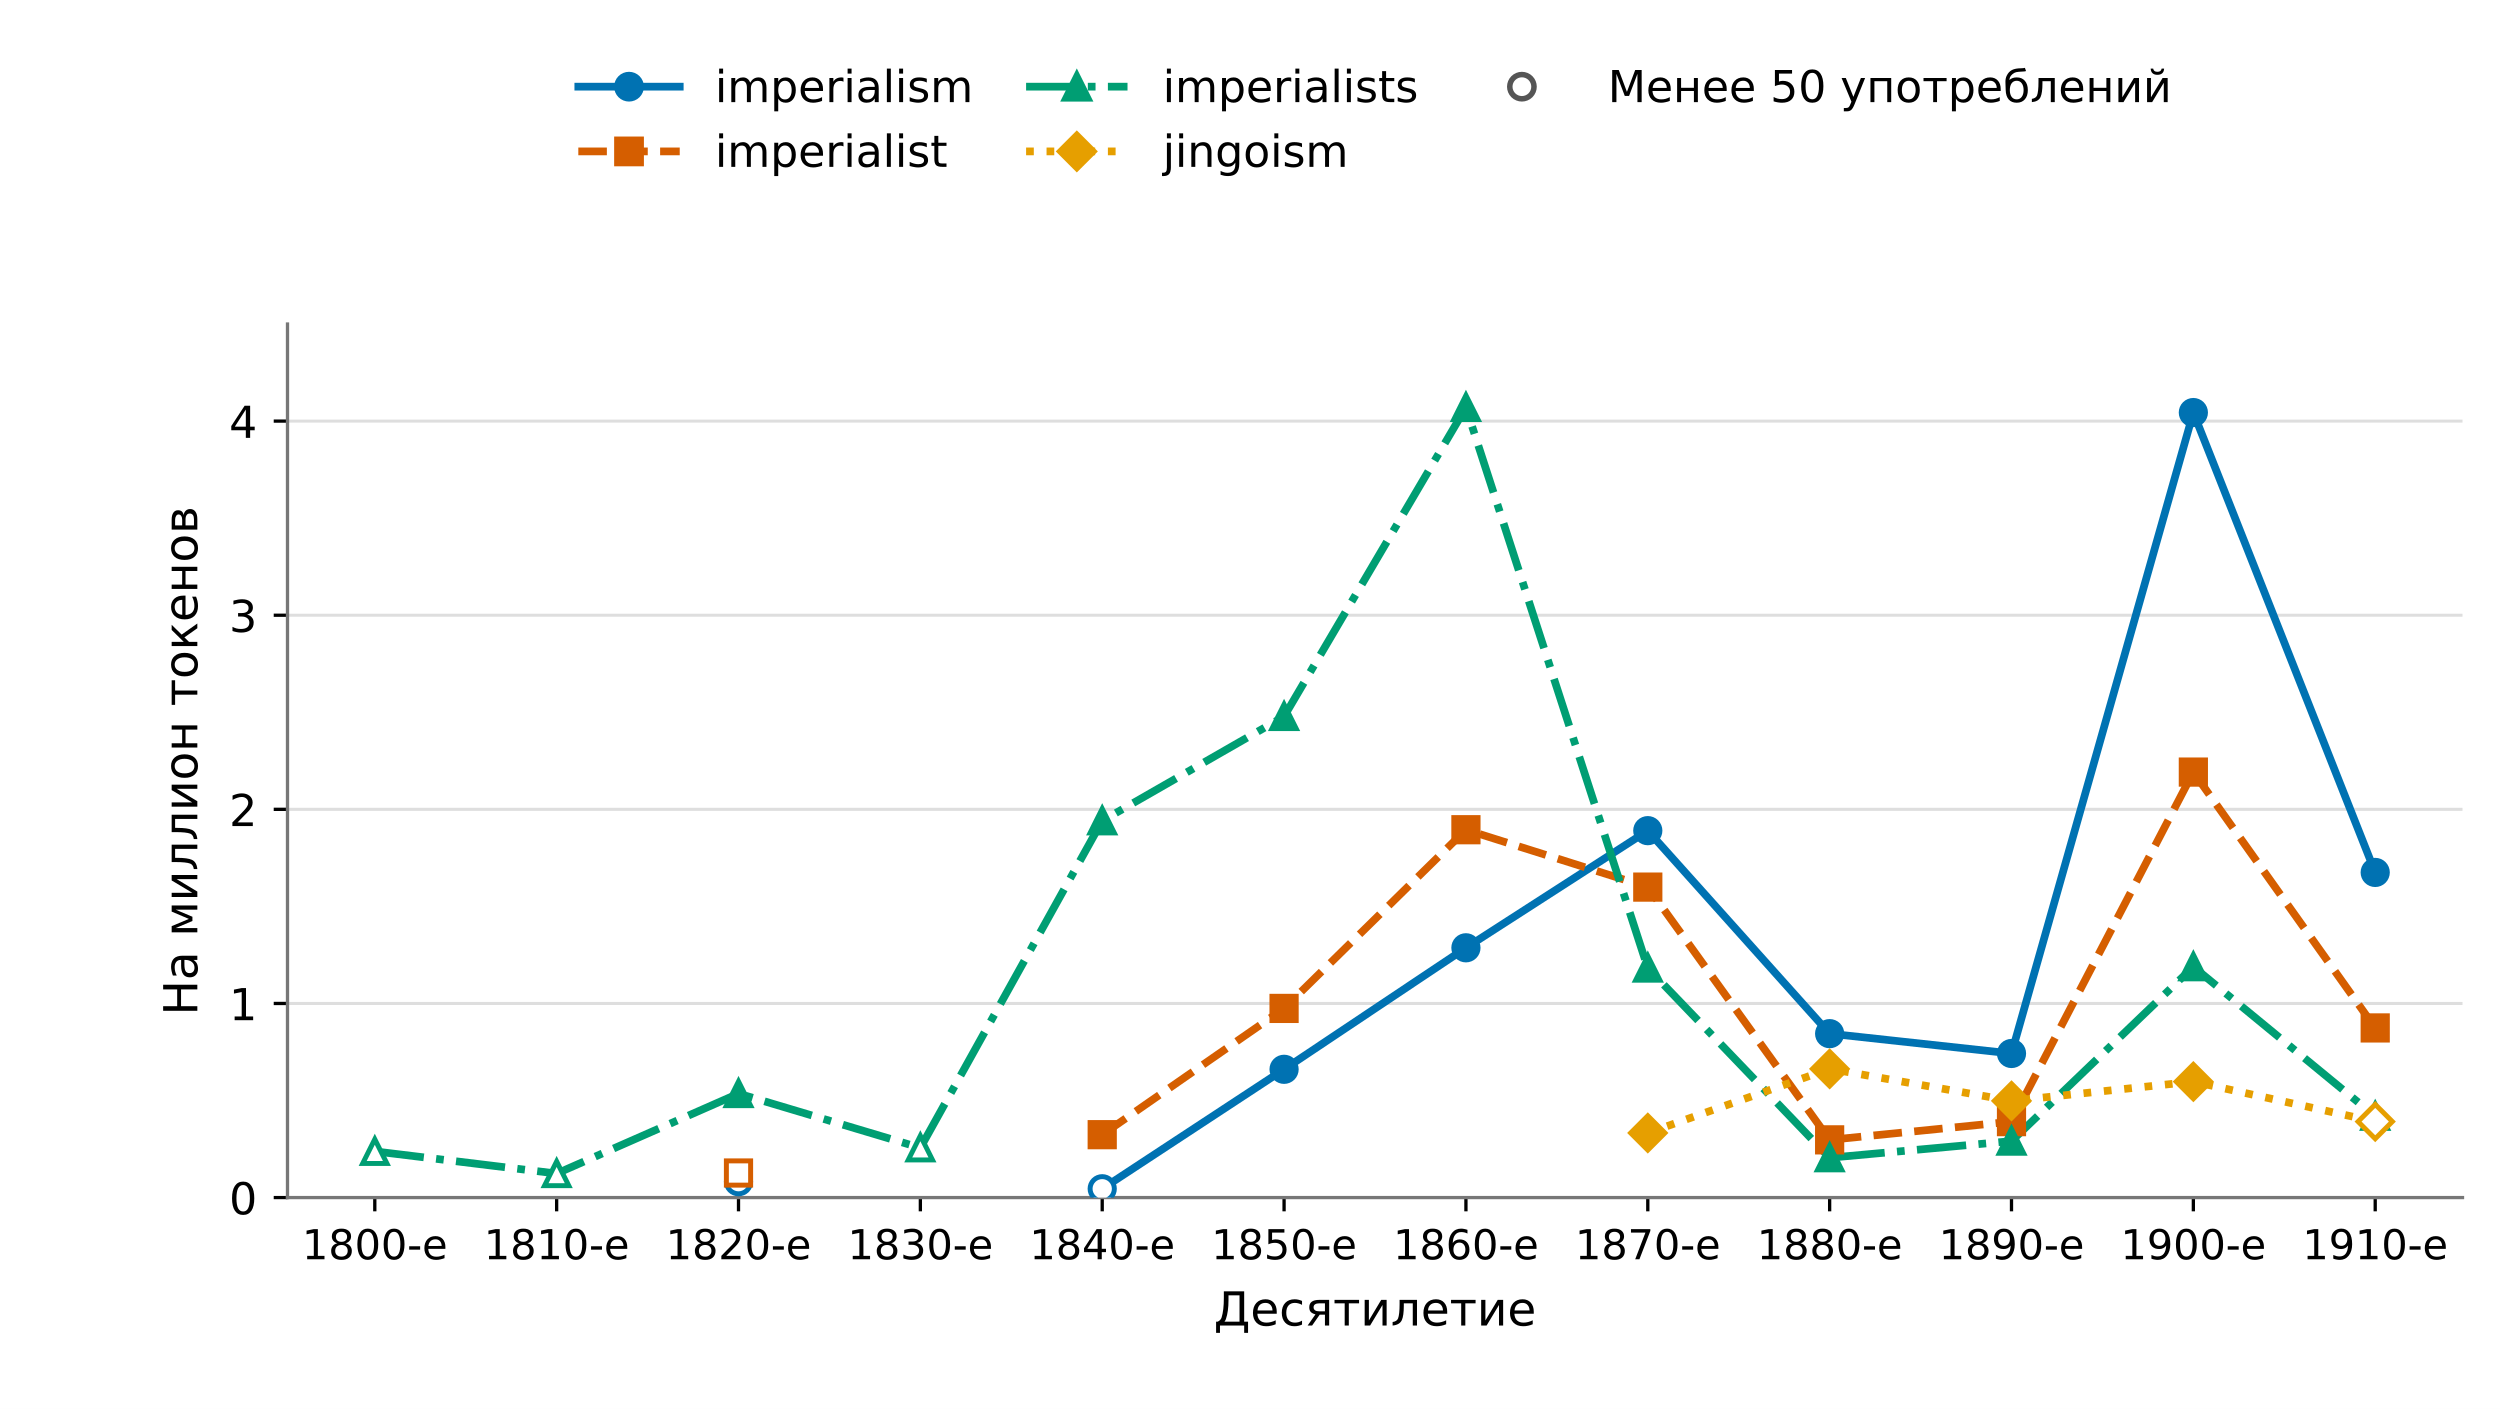
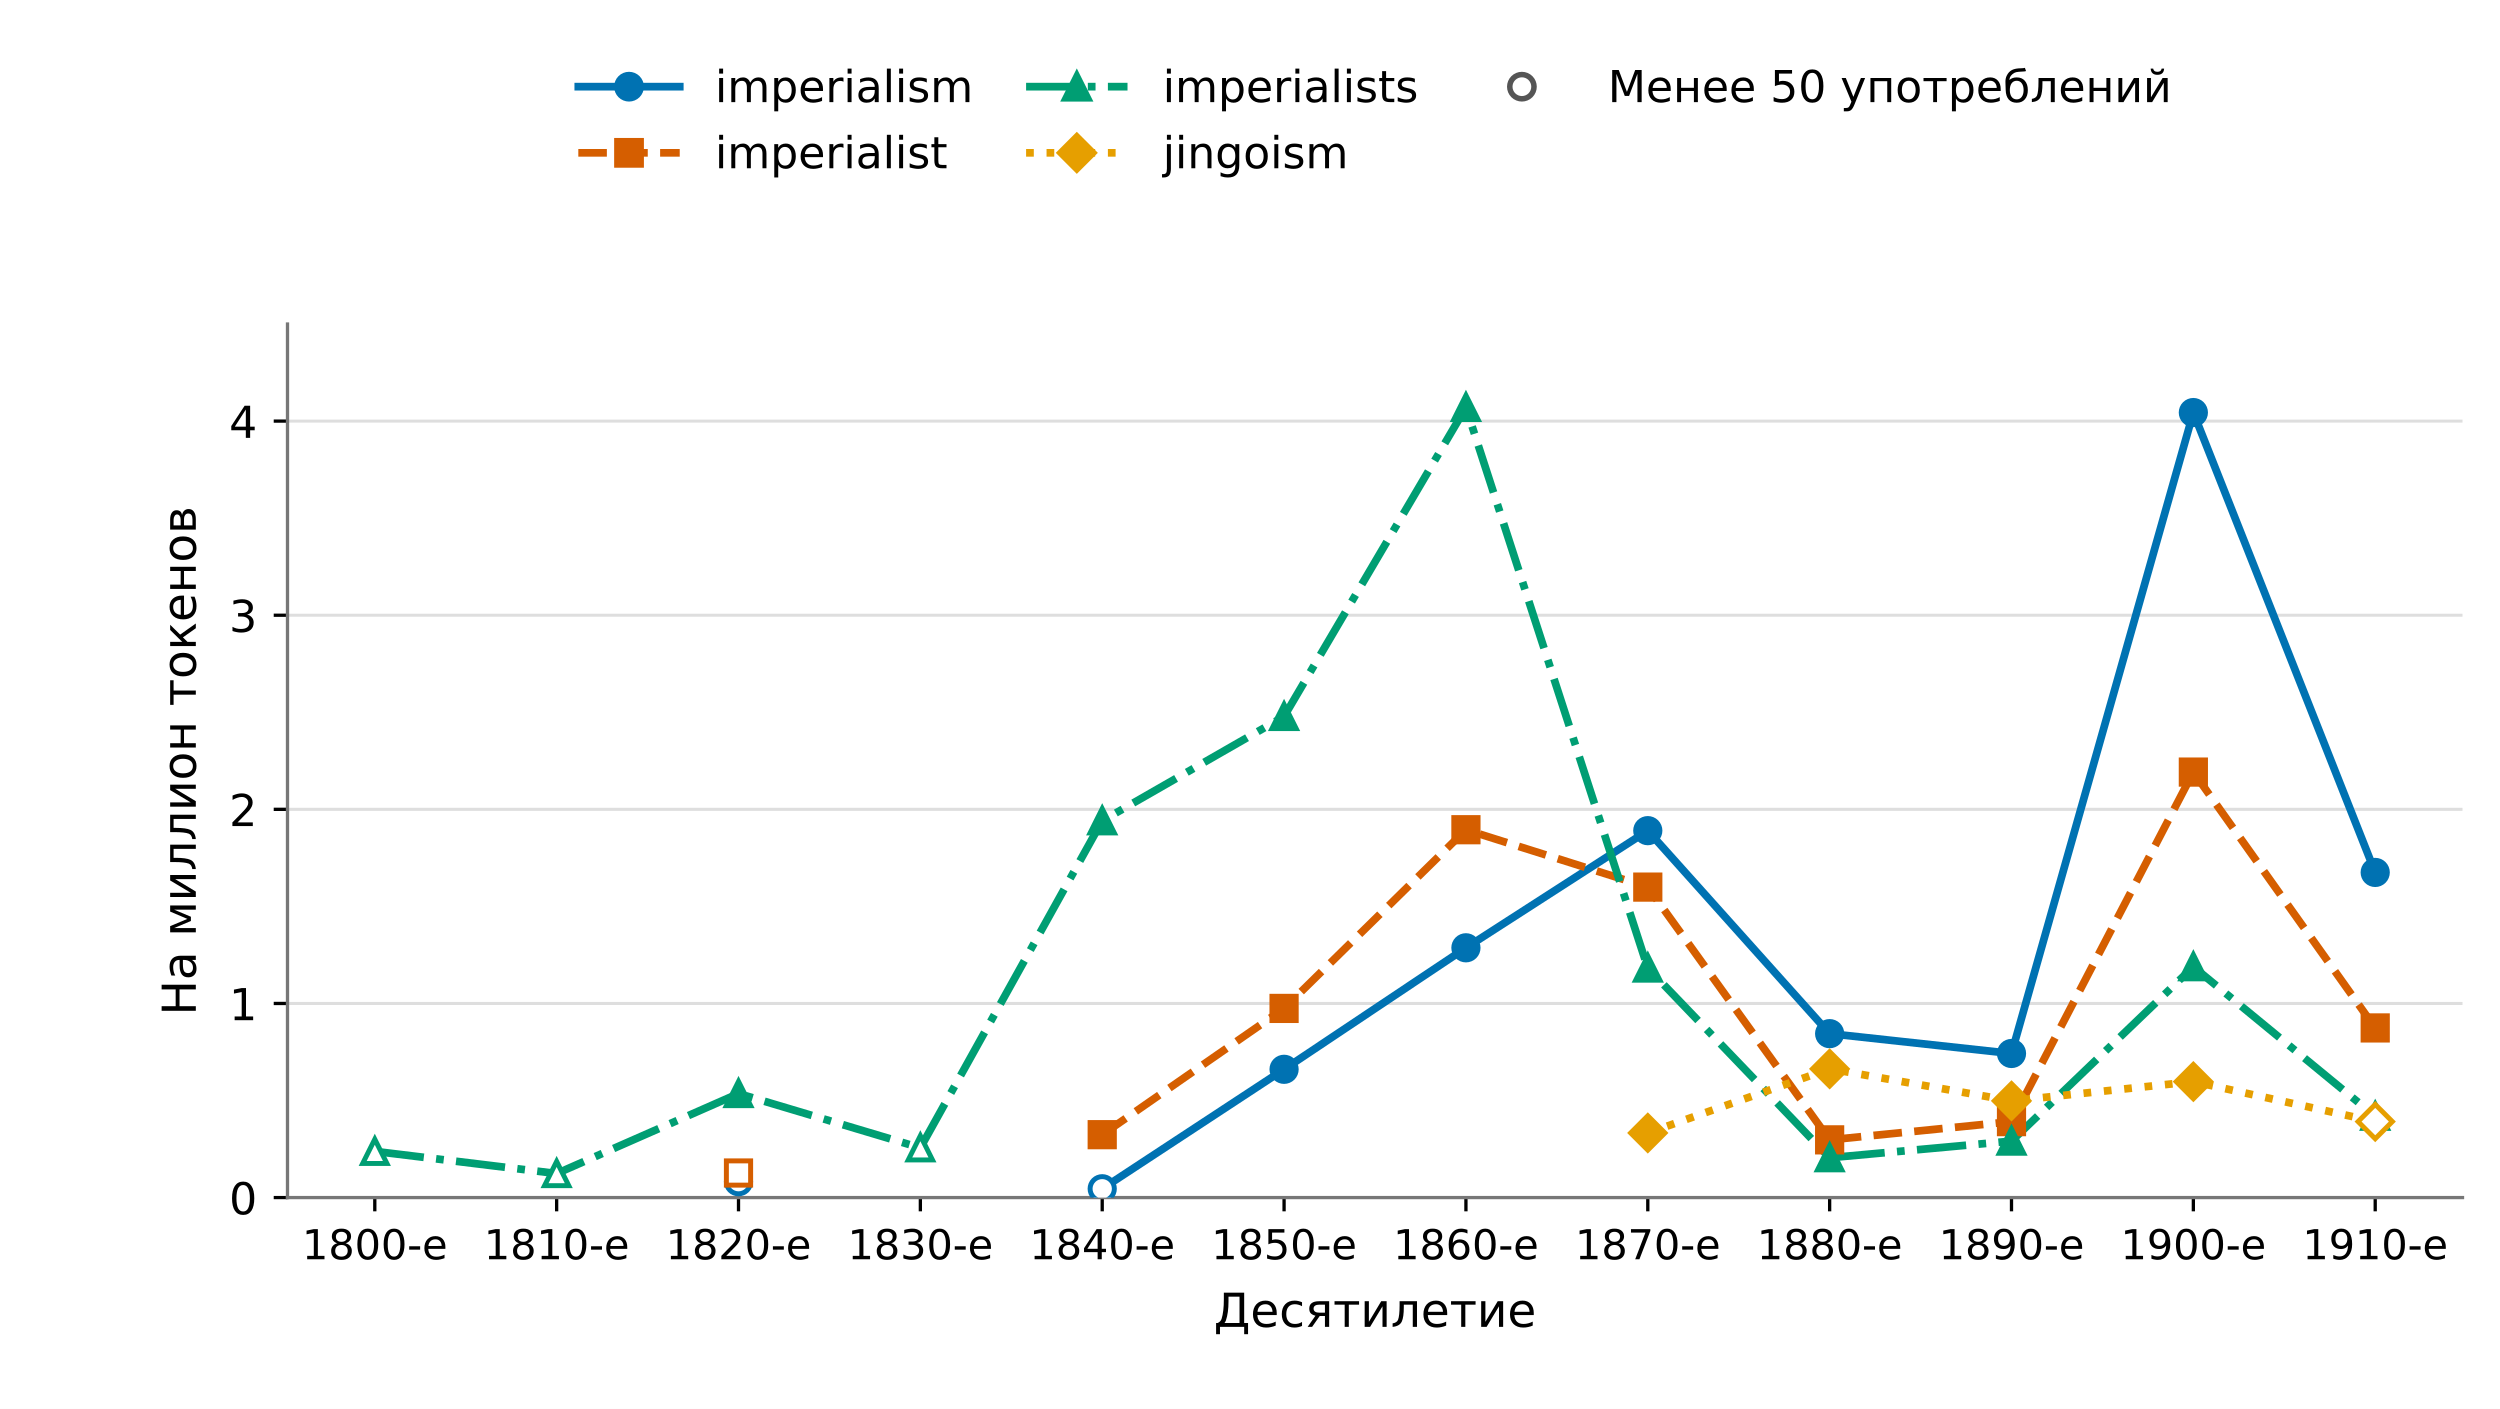
<svg xmlns="http://www.w3.org/2000/svg" xmlns:xlink="http://www.w3.org/1999/xlink" width="453.543pt" height="255.6pt" viewBox="0 0 453.543 255.6" version="1.1">
  <defs>
    <style type="text/css">*{stroke-linejoin: round; stroke-linecap: butt}</style>
  </defs>
  <g id="figure_1">
    <g id="patch_1">
      <path d="M 0 255.6  L 453.543 255.6  L 453.543 0  L 0 0  z " style="fill: #ffffff" />
    </g>
    <g id="axes_1">
      <g id="patch_2">
        <path d="M 52.157 217.26  L 446.74 217.26  L 446.74 58.788  L 52.157 58.788  z " style="fill: #ffffff" />
      </g>
      <g id="matplotlib.axis_1">
        <g id="xtick_1">
          <g id="line2d_1">
            <defs>
-               <path id="m5db5210282" d="M 0 0  L 0 2.5  " style="stroke: #000000; stroke-width: 0.6" />
+               <path id="m435e7f4ed2" d="M 0 0  L 0 2.5  " style="stroke: #000000; stroke-width: 0.6" />
            </defs>
            <g>
-               <use xlink:href="#m5db5210282" x="67.994" y="217.26" style="stroke: #000000; stroke-width: 0.6" />
+               <use xlink:href="#m435e7f4ed2" x="67.994" y="217.26" style="stroke: #000000; stroke-width: 0.6" />
            </g>
          </g>
          <g id="text_1">
-             <text style="font-size: 7.5px; font-family: 'DejaVu Sans'; text-anchor: middle" x="67.994" y="228.459" transform="rotate(-0 67.99357 228.4588)">1800-е</text>
+             <text style="font-size: 7.5px; font-family: 'DejaVu Sans'; text-anchor: middle" x="67.994" y="228.458" transform="rotate(-0 67.99357 228.4582)">1800-е</text>
          </g>
        </g>
        <g id="xtick_2">
          <g id="line2d_2">
            <g>
-               <use xlink:href="#m5db5210282" x="100.985" y="217.26" style="stroke: #000000; stroke-width: 0.6" />
+               <use xlink:href="#m435e7f4ed2" x="100.985" y="217.26" style="stroke: #000000; stroke-width: 0.6" />
            </g>
          </g>
          <g id="text_2">
-             <text style="font-size: 7.5px; font-family: 'DejaVu Sans'; text-anchor: middle" x="100.985" y="228.459" transform="rotate(-0 100.9854 228.4588)">1810-е</text>
+             <text style="font-size: 7.5px; font-family: 'DejaVu Sans'; text-anchor: middle" x="100.985" y="228.458" transform="rotate(-0 100.9854 228.4582)">1810-е</text>
          </g>
        </g>
        <g id="xtick_3">
          <g id="line2d_3">
            <g>
-               <use xlink:href="#m5db5210282" x="133.977" y="217.26" style="stroke: #000000; stroke-width: 0.6" />
+               <use xlink:href="#m435e7f4ed2" x="133.977" y="217.26" style="stroke: #000000; stroke-width: 0.6" />
            </g>
          </g>
          <g id="text_3">
-             <text style="font-size: 7.5px; font-family: 'DejaVu Sans'; text-anchor: middle" x="133.977" y="228.459" transform="rotate(-0 133.9773 228.4588)">1820-е</text>
+             <text style="font-size: 7.5px; font-family: 'DejaVu Sans'; text-anchor: middle" x="133.977" y="228.458" transform="rotate(-0 133.9773 228.4582)">1820-е</text>
          </g>
        </g>
        <g id="xtick_4">
          <g id="line2d_4">
            <g>
-               <use xlink:href="#m5db5210282" x="166.969" y="217.26" style="stroke: #000000; stroke-width: 0.6" />
+               <use xlink:href="#m435e7f4ed2" x="166.969" y="217.26" style="stroke: #000000; stroke-width: 0.6" />
            </g>
          </g>
          <g id="text_4">
-             <text style="font-size: 7.5px; font-family: 'DejaVu Sans'; text-anchor: middle" x="166.969" y="228.459" transform="rotate(-0 166.9692 228.4588)">1830-е</text>
+             <text style="font-size: 7.5px; font-family: 'DejaVu Sans'; text-anchor: middle" x="166.969" y="228.458" transform="rotate(-0 166.9692 228.4582)">1830-е</text>
          </g>
        </g>
        <g id="xtick_5">
          <g id="line2d_5">
            <g>
-               <use xlink:href="#m5db5210282" x="199.961" y="217.26" style="stroke: #000000; stroke-width: 0.6" />
+               <use xlink:href="#m435e7f4ed2" x="199.961" y="217.26" style="stroke: #000000; stroke-width: 0.6" />
            </g>
          </g>
          <g id="text_5">
-             <text style="font-size: 7.5px; font-family: 'DejaVu Sans'; text-anchor: middle" x="199.961" y="228.459" transform="rotate(-0 199.961 228.4588)">1840-е</text>
+             <text style="font-size: 7.5px; font-family: 'DejaVu Sans'; text-anchor: middle" x="199.961" y="228.458" transform="rotate(-0 199.961 228.4582)">1840-е</text>
          </g>
        </g>
        <g id="xtick_6">
          <g id="line2d_6">
            <g>
-               <use xlink:href="#m5db5210282" x="232.953" y="217.26" style="stroke: #000000; stroke-width: 0.6" />
+               <use xlink:href="#m435e7f4ed2" x="232.953" y="217.26" style="stroke: #000000; stroke-width: 0.6" />
            </g>
          </g>
          <g id="text_6">
-             <text style="font-size: 7.5px; font-family: 'DejaVu Sans'; text-anchor: middle" x="232.953" y="228.459" transform="rotate(-0 232.9529 228.4588)">1850-е</text>
+             <text style="font-size: 7.5px; font-family: 'DejaVu Sans'; text-anchor: middle" x="232.953" y="228.458" transform="rotate(-0 232.9529 228.4582)">1850-е</text>
          </g>
        </g>
        <g id="xtick_7">
          <g id="line2d_7">
            <g>
-               <use xlink:href="#m5db5210282" x="265.945" y="217.26" style="stroke: #000000; stroke-width: 0.6" />
+               <use xlink:href="#m435e7f4ed2" x="265.945" y="217.26" style="stroke: #000000; stroke-width: 0.6" />
            </g>
          </g>
          <g id="text_7">
-             <text style="font-size: 7.5px; font-family: 'DejaVu Sans'; text-anchor: middle" x="265.945" y="228.459" transform="rotate(-0 265.9447 228.4588)">1860-е</text>
+             <text style="font-size: 7.5px; font-family: 'DejaVu Sans'; text-anchor: middle" x="265.945" y="228.458" transform="rotate(-0 265.9447 228.4582)">1860-е</text>
          </g>
        </g>
        <g id="xtick_8">
          <g id="line2d_8">
            <g>
-               <use xlink:href="#m5db5210282" x="298.937" y="217.26" style="stroke: #000000; stroke-width: 0.6" />
+               <use xlink:href="#m435e7f4ed2" x="298.937" y="217.26" style="stroke: #000000; stroke-width: 0.6" />
            </g>
          </g>
          <g id="text_8">
-             <text style="font-size: 7.5px; font-family: 'DejaVu Sans'; text-anchor: middle" x="298.937" y="228.459" transform="rotate(-0 298.9366 228.4588)">1870-е</text>
+             <text style="font-size: 7.5px; font-family: 'DejaVu Sans'; text-anchor: middle" x="298.937" y="228.458" transform="rotate(-0 298.9366 228.4582)">1870-е</text>
          </g>
        </g>
        <g id="xtick_9">
          <g id="line2d_9">
            <g>
-               <use xlink:href="#m5db5210282" x="331.928" y="217.26" style="stroke: #000000; stroke-width: 0.6" />
+               <use xlink:href="#m435e7f4ed2" x="331.928" y="217.26" style="stroke: #000000; stroke-width: 0.6" />
            </g>
          </g>
          <g id="text_9">
-             <text style="font-size: 7.5px; font-family: 'DejaVu Sans'; text-anchor: middle" x="331.928" y="228.459" transform="rotate(-0 331.9285 228.4588)">1880-е</text>
+             <text style="font-size: 7.5px; font-family: 'DejaVu Sans'; text-anchor: middle" x="331.928" y="228.458" transform="rotate(-0 331.9285 228.4582)">1880-е</text>
          </g>
        </g>
        <g id="xtick_10">
          <g id="line2d_10">
            <g>
-               <use xlink:href="#m5db5210282" x="364.92" y="217.26" style="stroke: #000000; stroke-width: 0.6" />
+               <use xlink:href="#m435e7f4ed2" x="364.92" y="217.26" style="stroke: #000000; stroke-width: 0.6" />
            </g>
          </g>
          <g id="text_10">
-             <text style="font-size: 7.5px; font-family: 'DejaVu Sans'; text-anchor: middle" x="364.92" y="228.459" transform="rotate(-0 364.9203 228.4588)">1890-е</text>
+             <text style="font-size: 7.5px; font-family: 'DejaVu Sans'; text-anchor: middle" x="364.92" y="228.458" transform="rotate(-0 364.9203 228.4582)">1890-е</text>
          </g>
        </g>
        <g id="xtick_11">
          <g id="line2d_11">
            <g>
-               <use xlink:href="#m5db5210282" x="397.912" y="217.26" style="stroke: #000000; stroke-width: 0.6" />
+               <use xlink:href="#m435e7f4ed2" x="397.912" y="217.26" style="stroke: #000000; stroke-width: 0.6" />
            </g>
          </g>
          <g id="text_11">
-             <text style="font-size: 7.5px; font-family: 'DejaVu Sans'; text-anchor: middle" x="397.912" y="228.459" transform="rotate(-0 397.9122 228.4588)">1900-е</text>
+             <text style="font-size: 7.5px; font-family: 'DejaVu Sans'; text-anchor: middle" x="397.912" y="228.458" transform="rotate(-0 397.9122 228.4582)">1900-е</text>
          </g>
        </g>
        <g id="xtick_12">
          <g id="line2d_12">
            <g>
-               <use xlink:href="#m5db5210282" x="430.904" y="217.26" style="stroke: #000000; stroke-width: 0.6" />
+               <use xlink:href="#m435e7f4ed2" x="430.904" y="217.26" style="stroke: #000000; stroke-width: 0.6" />
            </g>
          </g>
          <g id="text_12">
-             <text style="font-size: 7.5px; font-family: 'DejaVu Sans'; text-anchor: middle" x="430.904" y="228.459" transform="rotate(-0 430.9041 228.4588)">1910-е</text>
+             <text style="font-size: 7.5px; font-family: 'DejaVu Sans'; text-anchor: middle" x="430.904" y="228.458" transform="rotate(-0 430.9041 228.4582)">1910-е</text>
          </g>
        </g>
        <g id="text_13">
-           <text style="font-size: 8.5px; font-family: 'DejaVu Sans'; text-anchor: middle" x="249.449" y="240.477" transform="rotate(-0 249.4488 240.4773)">Десятилетие</text>
+           <text style="font-size: 8.5px; font-family: 'DejaVu Sans'; text-anchor: middle" x="249.449" y="240.718" transform="rotate(-0 249.4488 240.718)">Десятилетие</text>
        </g>
      </g>
      <g id="matplotlib.axis_2">
        <g id="ytick_1">
          <g id="line2d_13">
-             <path d="M 52.157 217.26  L 446.74 217.26  " clip-path="url(#p3dedcfd43a)" style="fill: none; stroke: #dedede; stroke-width: 0.55; stroke-linecap: square" />
+             <path d="M 52.157 217.26  L 446.74 217.26  " clip-path="url(#p09ef1bacee)" style="fill: none; stroke: #dedede; stroke-width: 0.55; stroke-linecap: square" />
          </g>
          <g id="line2d_14">
            <defs>
-               <path id="mbb1f35ef00" d="M 0 0  L -2.5 0  " style="stroke: #000000; stroke-width: 0.6" />
+               <path id="m5c12f93154" d="M 0 0  L -2.5 0  " style="stroke: #000000; stroke-width: 0.6" />
            </defs>
            <g>
-               <use xlink:href="#mbb1f35ef00" x="52.157" y="217.26" style="stroke: #000000; stroke-width: 0.6" />
+               <use xlink:href="#m5c12f93154" x="52.157" y="217.26" style="stroke: #000000; stroke-width: 0.6" />
            </g>
          </g>
          <g id="text_14">
-             <text style="font-size: 8px; font-family: 'DejaVu Sans'; text-anchor: end" x="46.657" y="220.299" transform="rotate(-0 46.65748 220.2994)">0</text>
+             <text style="font-size: 8px; font-family: 'DejaVu Sans'; text-anchor: end" x="46.657" y="220.299" transform="rotate(-0 46.65748 220.2991)">0</text>
          </g>
        </g>
        <g id="ytick_2">
          <g id="line2d_15">
-             <path d="M 52.157 182.044  L 446.74 182.044  " clip-path="url(#p3dedcfd43a)" style="fill: none; stroke: #dedede; stroke-width: 0.55; stroke-linecap: square" />
+             <path d="M 52.157 182.044  L 446.74 182.044  " clip-path="url(#p09ef1bacee)" style="fill: none; stroke: #dedede; stroke-width: 0.55; stroke-linecap: square" />
          </g>
          <g id="line2d_16">
            <g>
-               <use xlink:href="#mbb1f35ef00" x="52.157" y="182.044" style="stroke: #000000; stroke-width: 0.6" />
+               <use xlink:href="#m5c12f93154" x="52.157" y="182.044" style="stroke: #000000; stroke-width: 0.6" />
            </g>
          </g>
          <g id="text_15">
-             <text style="font-size: 8px; font-family: 'DejaVu Sans'; text-anchor: end" x="46.657" y="185.083" transform="rotate(-0 46.65748 185.0834)">1</text>
+             <text style="font-size: 8px; font-family: 'DejaVu Sans'; text-anchor: end" x="46.657" y="185.083" transform="rotate(-0 46.65748 185.0831)">1</text>
          </g>
        </g>
        <g id="ytick_3">
          <g id="line2d_17">
-             <path d="M 52.157 146.828  L 446.74 146.828  " clip-path="url(#p3dedcfd43a)" style="fill: none; stroke: #dedede; stroke-width: 0.55; stroke-linecap: square" />
+             <path d="M 52.157 146.828  L 446.74 146.828  " clip-path="url(#p09ef1bacee)" style="fill: none; stroke: #dedede; stroke-width: 0.55; stroke-linecap: square" />
          </g>
          <g id="line2d_18">
            <g>
-               <use xlink:href="#mbb1f35ef00" x="52.157" y="146.828" style="stroke: #000000; stroke-width: 0.6" />
+               <use xlink:href="#m5c12f93154" x="52.157" y="146.828" style="stroke: #000000; stroke-width: 0.6" />
            </g>
          </g>
          <g id="text_16">
-             <text style="font-size: 8px; font-family: 'DejaVu Sans'; text-anchor: end" x="46.657" y="149.867" transform="rotate(-0 46.65748 149.8674)">2</text>
+             <text style="font-size: 8px; font-family: 'DejaVu Sans'; text-anchor: end" x="46.657" y="149.867" transform="rotate(-0 46.65748 149.8671)">2</text>
          </g>
        </g>
        <g id="ytick_4">
          <g id="line2d_19">
-             <path d="M 52.157 111.612  L 446.74 111.612  " clip-path="url(#p3dedcfd43a)" style="fill: none; stroke: #dedede; stroke-width: 0.55; stroke-linecap: square" />
+             <path d="M 52.157 111.612  L 446.74 111.612  " clip-path="url(#p09ef1bacee)" style="fill: none; stroke: #dedede; stroke-width: 0.55; stroke-linecap: square" />
          </g>
          <g id="line2d_20">
            <g>
-               <use xlink:href="#mbb1f35ef00" x="52.157" y="111.612" style="stroke: #000000; stroke-width: 0.6" />
+               <use xlink:href="#m5c12f93154" x="52.157" y="111.612" style="stroke: #000000; stroke-width: 0.6" />
            </g>
          </g>
          <g id="text_17">
-             <text style="font-size: 8px; font-family: 'DejaVu Sans'; text-anchor: end" x="46.657" y="114.651" transform="rotate(-0 46.65748 114.6514)">3</text>
+             <text style="font-size: 8px; font-family: 'DejaVu Sans'; text-anchor: end" x="46.657" y="114.651" transform="rotate(-0 46.65748 114.6511)">3</text>
          </g>
        </g>
        <g id="ytick_5">
          <g id="line2d_21">
-             <path d="M 52.157 76.396  L 446.74 76.396  " clip-path="url(#p3dedcfd43a)" style="fill: none; stroke: #dedede; stroke-width: 0.55; stroke-linecap: square" />
+             <path d="M 52.157 76.396  L 446.74 76.396  " clip-path="url(#p09ef1bacee)" style="fill: none; stroke: #dedede; stroke-width: 0.55; stroke-linecap: square" />
          </g>
          <g id="line2d_22">
            <g>
-               <use xlink:href="#mbb1f35ef00" x="52.157" y="76.396" style="stroke: #000000; stroke-width: 0.6" />
+               <use xlink:href="#m5c12f93154" x="52.157" y="76.396" style="stroke: #000000; stroke-width: 0.6" />
            </g>
          </g>
          <g id="text_18">
-             <text style="font-size: 8px; font-family: 'DejaVu Sans'; text-anchor: end" x="46.657" y="79.435" transform="rotate(-0 46.65748 79.43537)">4</text>
+             <text style="font-size: 8px; font-family: 'DejaVu Sans'; text-anchor: end" x="46.657" y="79.435" transform="rotate(-0 46.65748 79.43506)">4</text>
          </g>
        </g>
        <g id="text_19">
-           <text style="font-size: 8.5px; font-family: 'DejaVu Sans'; text-anchor: middle" x="35.8" y="138.024" transform="rotate(-90 35.79975 138.024)">На миллион токенов</text>
+           <text style="font-size: 8.5px; font-family: 'DejaVu Sans'; text-anchor: middle" x="35.525" y="138.024" transform="rotate(-90 35.52549 138.024)">На миллион токенов</text>
        </g>
      </g>
      <g id="line2d_23">
-         <path d="M 133.977 214.377  M 199.961 215.661  L 232.953 193.991  L 265.945 171.947  L 298.937 150.695  L 331.928 187.522  L 364.92 191.121  L 397.912 74.844  L 430.904 158.275  " clip-path="url(#p3dedcfd43a)" style="fill: none; stroke: #0072b2; stroke-width: 1.4; stroke-linecap: square" />
+         <path d="M 133.977 214.377  M 199.961 215.661  L 232.953 193.991  L 265.945 171.947  L 298.937 150.695  L 331.928 187.522  L 364.92 191.121  L 397.912 74.844  L 430.904 158.275  " clip-path="url(#p09ef1bacee)" style="fill: none; stroke: #0072b2; stroke-width: 1.4; stroke-linecap: square" />
      </g>
      <g id="line2d_24">
-         <path d="M 133.977 212.804  M 199.961 205.851  L 232.953 182.945  L 265.945 150.526  L 298.937 160.936  L 331.928 206.789  L 364.92 203.484  L 397.912 140.069  L 430.904 186.485  " clip-path="url(#p3dedcfd43a)" style="fill: none; stroke-dasharray: 5.18,2.24; stroke-dashoffset: 0; stroke: #d55e00; stroke-width: 1.4" />
+         <path d="M 133.977 212.804  M 199.961 205.851  L 232.953 182.945  L 265.945 150.526  L 298.937 160.936  L 331.928 206.789  L 364.92 203.484  L 397.912 140.069  L 430.904 186.485  " clip-path="url(#p09ef1bacee)" style="fill: none; stroke-dasharray: 5.18,2.24; stroke-dashoffset: 0; stroke: #d55e00; stroke-width: 1.4" />
      </g>
      <g id="line2d_25">
-         <path d="M 67.994 208.875  L 100.985 212.903  L 133.977 198.389  L 166.969 208.235  L 199.961 148.91  L 232.953 129.978  L 265.945 73.906  L 298.937 175.623  L 331.928 210.035  L 364.92 207.016  L 397.912 175.384  L 430.904 202.514  " clip-path="url(#p3dedcfd43a)" style="fill: none; stroke-dasharray: 8.96,2.24,1.4,2.24; stroke-dashoffset: 0; stroke: #009e73; stroke-width: 1.4" />
+         <path d="M 67.994 208.875  L 100.985 212.903  L 133.977 198.389  L 166.969 208.235  L 199.961 148.91  L 232.953 129.978  L 265.945 73.906  L 298.937 175.623  L 331.928 210.035  L 364.92 207.016  L 397.912 175.384  L 430.904 202.514  " clip-path="url(#p09ef1bacee)" style="fill: none; stroke-dasharray: 8.96,2.24,1.4,2.24; stroke-dashoffset: 0; stroke: #009e73; stroke-width: 1.4" />
      </g>
      <g id="line2d_26">
-         <path d="M 298.937 205.537  L 331.928 193.909  L 364.92 199.716  L 397.912 196.226  L 430.904 203.475  " clip-path="url(#p3dedcfd43a)" style="fill: none; stroke-dasharray: 1.4,2.31; stroke-dashoffset: 0; stroke: #e69f00; stroke-width: 1.4" />
+         <path d="M 298.937 205.537  L 331.928 193.909  L 364.92 199.716  L 397.912 196.226  L 430.904 203.475  " clip-path="url(#p09ef1bacee)" style="fill: none; stroke-dasharray: 1.4,2.31; stroke-dashoffset: 0; stroke: #e69f00; stroke-width: 1.4" />
      </g>
      <g id="patch_3">
        <path d="M 52.157 217.26  L 52.157 58.788  " style="fill: none; stroke: #777777; stroke-width: 0.6; stroke-linejoin: miter; stroke-linecap: square" />
      </g>
      <g id="patch_4">
        <path d="M 52.157 217.26  L 446.74 217.26  " style="fill: none; stroke: #777777; stroke-width: 0.6; stroke-linejoin: miter; stroke-linecap: square" />
      </g>
      <g id="line2d_27">
        <defs>
-           <path id="m64f86dbd7a" d="M 0 2.2  C 0.583 2.2 1.143 1.968 1.556 1.556  C 1.968 1.143 2.2 0.583 2.2 0  C 2.2 -0.583 1.968 -1.143 1.556 -1.556  C 1.143 -1.968 0.583 -2.2 0 -2.2  C -0.583 -2.2 -1.143 -1.968 -1.556 -1.556  C -1.968 -1.143 -2.2 -0.583 -2.2 0  C -2.2 0.583 -1.968 1.143 -1.556 1.556  C -1.143 1.968 -0.583 2.2 0 2.2  z " style="stroke: #0072b2; stroke-width: 0.9" />
-         </defs>
-         <g clip-path="url(#p3dedcfd43a)">
-           <use xlink:href="#m64f86dbd7a" x="232.953" y="193.991" style="fill: #0072b2; stroke: #0072b2; stroke-width: 0.9" />
-           <use xlink:href="#m64f86dbd7a" x="265.945" y="171.947" style="fill: #0072b2; stroke: #0072b2; stroke-width: 0.9" />
-           <use xlink:href="#m64f86dbd7a" x="298.937" y="150.695" style="fill: #0072b2; stroke: #0072b2; stroke-width: 0.9" />
-           <use xlink:href="#m64f86dbd7a" x="331.928" y="187.522" style="fill: #0072b2; stroke: #0072b2; stroke-width: 0.9" />
-           <use xlink:href="#m64f86dbd7a" x="364.92" y="191.121" style="fill: #0072b2; stroke: #0072b2; stroke-width: 0.9" />
-           <use xlink:href="#m64f86dbd7a" x="397.912" y="74.844" style="fill: #0072b2; stroke: #0072b2; stroke-width: 0.9" />
-           <use xlink:href="#m64f86dbd7a" x="430.904" y="158.275" style="fill: #0072b2; stroke: #0072b2; stroke-width: 0.9" />
+           <path id="m28fd6d4374" d="M 0 2.2  C 0.583 2.2 1.143 1.968 1.556 1.556  C 1.968 1.143 2.2 0.583 2.2 0  C 2.2 -0.583 1.968 -1.143 1.556 -1.556  C 1.143 -1.968 0.583 -2.2 0 -2.2  C -0.583 -2.2 -1.143 -1.968 -1.556 -1.556  C -1.968 -1.143 -2.2 -0.583 -2.2 0  C -2.2 0.583 -1.968 1.143 -1.556 1.556  C -1.143 1.968 -0.583 2.2 0 2.2  z " style="stroke: #0072b2; stroke-width: 0.9" />
+         </defs>
+         <g clip-path="url(#p09ef1bacee)">
+           <use xlink:href="#m28fd6d4374" x="232.953" y="193.991" style="fill: #0072b2; stroke: #0072b2; stroke-width: 0.9" />
+           <use xlink:href="#m28fd6d4374" x="265.945" y="171.947" style="fill: #0072b2; stroke: #0072b2; stroke-width: 0.9" />
+           <use xlink:href="#m28fd6d4374" x="298.937" y="150.695" style="fill: #0072b2; stroke: #0072b2; stroke-width: 0.9" />
+           <use xlink:href="#m28fd6d4374" x="331.928" y="187.522" style="fill: #0072b2; stroke: #0072b2; stroke-width: 0.9" />
+           <use xlink:href="#m28fd6d4374" x="364.92" y="191.121" style="fill: #0072b2; stroke: #0072b2; stroke-width: 0.9" />
+           <use xlink:href="#m28fd6d4374" x="397.912" y="74.844" style="fill: #0072b2; stroke: #0072b2; stroke-width: 0.9" />
+           <use xlink:href="#m28fd6d4374" x="430.904" y="158.275" style="fill: #0072b2; stroke: #0072b2; stroke-width: 0.9" />
        </g>
      </g>
      <g id="line2d_28">
        <defs>
-           <path id="med79de879e" d="M 0 2.2  C 0.583 2.2 1.143 1.968 1.556 1.556  C 1.968 1.143 2.2 0.583 2.2 0  C 2.2 -0.583 1.968 -1.143 1.556 -1.556  C 1.143 -1.968 0.583 -2.2 0 -2.2  C -0.583 -2.2 -1.143 -1.968 -1.556 -1.556  C -1.968 -1.143 -2.2 -0.583 -2.2 0  C -2.2 0.583 -1.968 1.143 -1.556 1.556  C -1.143 1.968 -0.583 2.2 0 2.2  z " style="stroke: #0072b2; stroke-width: 0.9" />
-         </defs>
-         <g clip-path="url(#p3dedcfd43a)">
-           <use xlink:href="#med79de879e" x="133.977" y="214.377" style="fill: #ffffff; stroke: #0072b2; stroke-width: 0.9" />
-           <use xlink:href="#med79de879e" x="199.961" y="215.661" style="fill: #ffffff; stroke: #0072b2; stroke-width: 0.9" />
+           <path id="m85111da1e0" d="M 0 2.2  C 0.583 2.2 1.143 1.968 1.556 1.556  C 1.968 1.143 2.2 0.583 2.2 0  C 2.2 -0.583 1.968 -1.143 1.556 -1.556  C 1.143 -1.968 0.583 -2.2 0 -2.2  C -0.583 -2.2 -1.143 -1.968 -1.556 -1.556  C -1.968 -1.143 -2.2 -0.583 -2.2 0  C -2.2 0.583 -1.968 1.143 -1.556 1.556  C -1.143 1.968 -0.583 2.2 0 2.2  z " style="stroke: #0072b2; stroke-width: 0.9" />
+         </defs>
+         <g clip-path="url(#p09ef1bacee)">
+           <use xlink:href="#m85111da1e0" x="133.977" y="214.377" style="fill: #ffffff; stroke: #0072b2; stroke-width: 0.9" />
+           <use xlink:href="#m85111da1e0" x="199.961" y="215.661" style="fill: #ffffff; stroke: #0072b2; stroke-width: 0.9" />
        </g>
      </g>
      <g id="line2d_29">
        <defs>
-           <path id="m34410af7a2" d="M -2.2 2.2  L 2.2 2.2  L 2.2 -2.2  L -2.2 -2.2  z " style="stroke: #d55e00; stroke-width: 0.9; stroke-linejoin: miter" />
-         </defs>
-         <g clip-path="url(#p3dedcfd43a)">
-           <use xlink:href="#m34410af7a2" x="199.961" y="205.851" style="fill: #d55e00; stroke: #d55e00; stroke-width: 0.9; stroke-linejoin: miter" />
-           <use xlink:href="#m34410af7a2" x="232.953" y="182.945" style="fill: #d55e00; stroke: #d55e00; stroke-width: 0.9; stroke-linejoin: miter" />
-           <use xlink:href="#m34410af7a2" x="265.945" y="150.526" style="fill: #d55e00; stroke: #d55e00; stroke-width: 0.9; stroke-linejoin: miter" />
-           <use xlink:href="#m34410af7a2" x="298.937" y="160.936" style="fill: #d55e00; stroke: #d55e00; stroke-width: 0.9; stroke-linejoin: miter" />
-           <use xlink:href="#m34410af7a2" x="331.928" y="206.789" style="fill: #d55e00; stroke: #d55e00; stroke-width: 0.9; stroke-linejoin: miter" />
-           <use xlink:href="#m34410af7a2" x="364.92" y="203.484" style="fill: #d55e00; stroke: #d55e00; stroke-width: 0.9; stroke-linejoin: miter" />
-           <use xlink:href="#m34410af7a2" x="397.912" y="140.069" style="fill: #d55e00; stroke: #d55e00; stroke-width: 0.9; stroke-linejoin: miter" />
-           <use xlink:href="#m34410af7a2" x="430.904" y="186.485" style="fill: #d55e00; stroke: #d55e00; stroke-width: 0.9; stroke-linejoin: miter" />
+           <path id="mf5e1009017" d="M -2.2 2.2  L 2.2 2.2  L 2.2 -2.2  L -2.2 -2.2  z " style="stroke: #d55e00; stroke-width: 0.9; stroke-linejoin: miter" />
+         </defs>
+         <g clip-path="url(#p09ef1bacee)">
+           <use xlink:href="#mf5e1009017" x="199.961" y="205.851" style="fill: #d55e00; stroke: #d55e00; stroke-width: 0.9; stroke-linejoin: miter" />
+           <use xlink:href="#mf5e1009017" x="232.953" y="182.945" style="fill: #d55e00; stroke: #d55e00; stroke-width: 0.9; stroke-linejoin: miter" />
+           <use xlink:href="#mf5e1009017" x="265.945" y="150.526" style="fill: #d55e00; stroke: #d55e00; stroke-width: 0.9; stroke-linejoin: miter" />
+           <use xlink:href="#mf5e1009017" x="298.937" y="160.936" style="fill: #d55e00; stroke: #d55e00; stroke-width: 0.9; stroke-linejoin: miter" />
+           <use xlink:href="#mf5e1009017" x="331.928" y="206.789" style="fill: #d55e00; stroke: #d55e00; stroke-width: 0.9; stroke-linejoin: miter" />
+           <use xlink:href="#mf5e1009017" x="364.92" y="203.484" style="fill: #d55e00; stroke: #d55e00; stroke-width: 0.9; stroke-linejoin: miter" />
+           <use xlink:href="#mf5e1009017" x="397.912" y="140.069" style="fill: #d55e00; stroke: #d55e00; stroke-width: 0.9; stroke-linejoin: miter" />
+           <use xlink:href="#mf5e1009017" x="430.904" y="186.485" style="fill: #d55e00; stroke: #d55e00; stroke-width: 0.9; stroke-linejoin: miter" />
        </g>
      </g>
      <g id="line2d_30">
        <defs>
-           <path id="m968a6e0188" d="M -2.2 2.2  L 2.2 2.2  L 2.2 -2.2  L -2.2 -2.2  z " style="stroke: #d55e00; stroke-width: 0.9; stroke-linejoin: miter" />
-         </defs>
-         <g clip-path="url(#p3dedcfd43a)">
-           <use xlink:href="#m968a6e0188" x="133.977" y="212.804" style="fill: #ffffff; stroke: #d55e00; stroke-width: 0.9; stroke-linejoin: miter" />
+           <path id="m62ebfa48ef" d="M -2.2 2.2  L 2.2 2.2  L 2.2 -2.2  L -2.2 -2.2  z " style="stroke: #d55e00; stroke-width: 0.9; stroke-linejoin: miter" />
+         </defs>
+         <g clip-path="url(#p09ef1bacee)">
+           <use xlink:href="#m62ebfa48ef" x="133.977" y="212.804" style="fill: #ffffff; stroke: #d55e00; stroke-width: 0.9; stroke-linejoin: miter" />
        </g>
      </g>
      <g id="line2d_31">
        <defs>
-           <path id="m431bddcf5e" d="M 0 -2.2  L -2.2 2.2  L 2.2 2.2  z " style="stroke: #009e73; stroke-width: 0.9; stroke-linejoin: miter" />
-         </defs>
-         <g clip-path="url(#p3dedcfd43a)">
-           <use xlink:href="#m431bddcf5e" x="133.977" y="198.389" style="fill: #009e73; stroke: #009e73; stroke-width: 0.9; stroke-linejoin: miter" />
-           <use xlink:href="#m431bddcf5e" x="199.961" y="148.91" style="fill: #009e73; stroke: #009e73; stroke-width: 0.9; stroke-linejoin: miter" />
-           <use xlink:href="#m431bddcf5e" x="232.953" y="129.978" style="fill: #009e73; stroke: #009e73; stroke-width: 0.9; stroke-linejoin: miter" />
-           <use xlink:href="#m431bddcf5e" x="265.945" y="73.906" style="fill: #009e73; stroke: #009e73; stroke-width: 0.9; stroke-linejoin: miter" />
-           <use xlink:href="#m431bddcf5e" x="298.937" y="175.623" style="fill: #009e73; stroke: #009e73; stroke-width: 0.9; stroke-linejoin: miter" />
-           <use xlink:href="#m431bddcf5e" x="331.928" y="210.035" style="fill: #009e73; stroke: #009e73; stroke-width: 0.9; stroke-linejoin: miter" />
-           <use xlink:href="#m431bddcf5e" x="364.92" y="207.016" style="fill: #009e73; stroke: #009e73; stroke-width: 0.9; stroke-linejoin: miter" />
-           <use xlink:href="#m431bddcf5e" x="397.912" y="175.384" style="fill: #009e73; stroke: #009e73; stroke-width: 0.9; stroke-linejoin: miter" />
+           <path id="ma296fb78f2" d="M 0 -2.2  L -2.2 2.2  L 2.2 2.2  z " style="stroke: #009e73; stroke-width: 0.9; stroke-linejoin: miter" />
+         </defs>
+         <g clip-path="url(#p09ef1bacee)">
+           <use xlink:href="#ma296fb78f2" x="133.977" y="198.389" style="fill: #009e73; stroke: #009e73; stroke-width: 0.9; stroke-linejoin: miter" />
+           <use xlink:href="#ma296fb78f2" x="199.961" y="148.91" style="fill: #009e73; stroke: #009e73; stroke-width: 0.9; stroke-linejoin: miter" />
+           <use xlink:href="#ma296fb78f2" x="232.953" y="129.978" style="fill: #009e73; stroke: #009e73; stroke-width: 0.9; stroke-linejoin: miter" />
+           <use xlink:href="#ma296fb78f2" x="265.945" y="73.906" style="fill: #009e73; stroke: #009e73; stroke-width: 0.9; stroke-linejoin: miter" />
+           <use xlink:href="#ma296fb78f2" x="298.937" y="175.623" style="fill: #009e73; stroke: #009e73; stroke-width: 0.9; stroke-linejoin: miter" />
+           <use xlink:href="#ma296fb78f2" x="331.928" y="210.035" style="fill: #009e73; stroke: #009e73; stroke-width: 0.9; stroke-linejoin: miter" />
+           <use xlink:href="#ma296fb78f2" x="364.92" y="207.016" style="fill: #009e73; stroke: #009e73; stroke-width: 0.9; stroke-linejoin: miter" />
+           <use xlink:href="#ma296fb78f2" x="397.912" y="175.384" style="fill: #009e73; stroke: #009e73; stroke-width: 0.9; stroke-linejoin: miter" />
        </g>
      </g>
      <g id="line2d_32">
        <defs>
-           <path id="mabab547978" d="M 0 -2.2  L -2.2 2.2  L 2.2 2.2  z " style="stroke: #009e73; stroke-width: 0.9; stroke-linejoin: miter" />
-         </defs>
-         <g clip-path="url(#p3dedcfd43a)">
-           <use xlink:href="#mabab547978" x="67.994" y="208.875" style="fill: #ffffff; stroke: #009e73; stroke-width: 0.9; stroke-linejoin: miter" />
-           <use xlink:href="#mabab547978" x="100.985" y="212.903" style="fill: #ffffff; stroke: #009e73; stroke-width: 0.9; stroke-linejoin: miter" />
-           <use xlink:href="#mabab547978" x="166.969" y="208.235" style="fill: #ffffff; stroke: #009e73; stroke-width: 0.9; stroke-linejoin: miter" />
-           <use xlink:href="#mabab547978" x="430.904" y="202.514" style="fill: #ffffff; stroke: #009e73; stroke-width: 0.9; stroke-linejoin: miter" />
+           <path id="mfabcecbc46" d="M 0 -2.2  L -2.2 2.2  L 2.2 2.2  z " style="stroke: #009e73; stroke-width: 0.9; stroke-linejoin: miter" />
+         </defs>
+         <g clip-path="url(#p09ef1bacee)">
+           <use xlink:href="#mfabcecbc46" x="67.994" y="208.875" style="fill: #ffffff; stroke: #009e73; stroke-width: 0.9; stroke-linejoin: miter" />
+           <use xlink:href="#mfabcecbc46" x="100.985" y="212.903" style="fill: #ffffff; stroke: #009e73; stroke-width: 0.9; stroke-linejoin: miter" />
+           <use xlink:href="#mfabcecbc46" x="166.969" y="208.235" style="fill: #ffffff; stroke: #009e73; stroke-width: 0.9; stroke-linejoin: miter" />
+           <use xlink:href="#mfabcecbc46" x="430.904" y="202.514" style="fill: #ffffff; stroke: #009e73; stroke-width: 0.9; stroke-linejoin: miter" />
        </g>
      </g>
      <g id="line2d_33">
        <defs>
-           <path id="m7752b34e66" d="M -0 3.111  L 3.111 0  L 0 -3.111  L -3.111 -0  z " style="stroke: #e69f00; stroke-width: 0.9; stroke-linejoin: miter" />
-         </defs>
-         <g clip-path="url(#p3dedcfd43a)">
-           <use xlink:href="#m7752b34e66" x="298.937" y="205.537" style="fill: #e69f00; stroke: #e69f00; stroke-width: 0.9; stroke-linejoin: miter" />
-           <use xlink:href="#m7752b34e66" x="331.928" y="193.909" style="fill: #e69f00; stroke: #e69f00; stroke-width: 0.9; stroke-linejoin: miter" />
-           <use xlink:href="#m7752b34e66" x="364.92" y="199.716" style="fill: #e69f00; stroke: #e69f00; stroke-width: 0.9; stroke-linejoin: miter" />
-           <use xlink:href="#m7752b34e66" x="397.912" y="196.226" style="fill: #e69f00; stroke: #e69f00; stroke-width: 0.9; stroke-linejoin: miter" />
+           <path id="mc30aaa5148" d="M 0 3.111  L 3.111 0  L 0 -3.111  L -3.111 0  z " style="stroke: #e69f00; stroke-width: 0.9; stroke-linejoin: miter" />
+         </defs>
+         <g clip-path="url(#p09ef1bacee)">
+           <use xlink:href="#mc30aaa5148" x="298.937" y="205.537" style="fill: #e69f00; stroke: #e69f00; stroke-width: 0.9; stroke-linejoin: miter" />
+           <use xlink:href="#mc30aaa5148" x="331.928" y="193.909" style="fill: #e69f00; stroke: #e69f00; stroke-width: 0.9; stroke-linejoin: miter" />
+           <use xlink:href="#mc30aaa5148" x="364.92" y="199.716" style="fill: #e69f00; stroke: #e69f00; stroke-width: 0.9; stroke-linejoin: miter" />
+           <use xlink:href="#mc30aaa5148" x="397.912" y="196.226" style="fill: #e69f00; stroke: #e69f00; stroke-width: 0.9; stroke-linejoin: miter" />
        </g>
      </g>
      <g id="line2d_34">
        <defs>
-           <path id="m43f6de9d31" d="M -0 3.111  L 3.111 0  L 0 -3.111  L -3.111 -0  z " style="stroke: #e69f00; stroke-width: 0.9; stroke-linejoin: miter" />
-         </defs>
-         <g clip-path="url(#p3dedcfd43a)">
-           <use xlink:href="#m43f6de9d31" x="430.904" y="203.475" style="fill: #ffffff; stroke: #e69f00; stroke-width: 0.9; stroke-linejoin: miter" />
+           <path id="md736ce8617" d="M 0 3.111  L 3.111 0  L 0 -3.111  L -3.111 0  z " style="stroke: #e69f00; stroke-width: 0.9; stroke-linejoin: miter" />
+         </defs>
+         <g clip-path="url(#p09ef1bacee)">
+           <use xlink:href="#md736ce8617" x="430.904" y="203.475" style="fill: #ffffff; stroke: #e69f00; stroke-width: 0.9; stroke-linejoin: miter" />
        </g>
      </g>
    </g>
    <g id="legend_1">
      <g id="line2d_35">
        <path d="M 104.916 15.727  L 114.116 15.727  L 123.316 15.727  " style="fill: none; stroke: #0072b2; stroke-width: 1.4; stroke-linecap: square" />
        <defs>
-           <path id="mdf74fe8854" d="M 0 2.2  C 0.583 2.2 1.143 1.968 1.556 1.556  C 1.968 1.143 2.2 0.583 2.2 0  C 2.2 -0.583 1.968 -1.143 1.556 -1.556  C 1.143 -1.968 0.583 -2.2 0 -2.2  C -0.583 -2.2 -1.143 -1.968 -1.556 -1.556  C -1.968 -1.143 -2.2 -0.583 -2.2 0  C -2.2 0.583 -1.968 1.143 -1.556 1.556  C -1.143 1.968 -0.583 2.2 0 2.2  z " style="stroke: #0072b2" />
-         </defs>
-         <g>
-           <use xlink:href="#mdf74fe8854" x="114.116" y="15.727" style="fill: #0072b2; stroke: #0072b2" />
+           <path id="m41b433843a" d="M 0 2.2  C 0.583 2.2 1.143 1.968 1.556 1.556  C 1.968 1.143 2.2 0.583 2.2 0  C 2.2 -0.583 1.968 -1.143 1.556 -1.556  C 1.143 -1.968 0.583 -2.2 0 -2.2  C -0.583 -2.2 -1.143 -1.968 -1.556 -1.556  C -1.968 -1.143 -2.2 -0.583 -2.2 0  C -2.2 0.583 -1.968 1.143 -1.556 1.556  C -1.143 1.968 -0.583 2.2 0 2.2  z " style="stroke: #0072b2" />
+         </defs>
+         <g>
+           <use xlink:href="#m41b433843a" x="114.116" y="15.727" style="fill: #0072b2; stroke: #0072b2" />
        </g>
      </g>
      <g id="text_20">
        <text style="font-size: 8px; font-family: 'DejaVu Sans'; text-anchor: start" x="129.716" y="18.527" transform="rotate(-0 129.7163 18.527)">imperialism</text>
      </g>
      <g id="line2d_36">
-         <path d="M 104.916 27.47  L 114.116 27.47  L 123.316 27.47  " style="fill: none; stroke-dasharray: 5.18,2.24; stroke-dashoffset: 0; stroke: #d55e00; stroke-width: 1.4" />
-         <defs>
-           <path id="me04d3739b9" d="M -2.2 2.2  L 2.2 2.2  L 2.2 -2.2  L -2.2 -2.2  z " style="stroke: #d55e00; stroke-linejoin: miter" />
-         </defs>
-         <g>
-           <use xlink:href="#me04d3739b9" x="114.116" y="27.47" style="fill: #d55e00; stroke: #d55e00; stroke-linejoin: miter" />
+         <path d="M 104.916 27.728  L 114.116 27.728  L 123.316 27.728  " style="fill: none; stroke-dasharray: 5.18,2.24; stroke-dashoffset: 0; stroke: #d55e00; stroke-width: 1.4" />
+         <defs>
+           <path id="m8b72f38594" d="M -2.2 2.2  L 2.2 2.2  L 2.2 -2.2  L -2.2 -2.2  z " style="stroke: #d55e00; stroke-linejoin: miter" />
+         </defs>
+         <g>
+           <use xlink:href="#m8b72f38594" x="114.116" y="27.728" style="fill: #d55e00; stroke: #d55e00; stroke-linejoin: miter" />
        </g>
      </g>
      <g id="text_21">
-         <text style="font-size: 8px; font-family: 'DejaVu Sans'; text-anchor: start" x="129.716" y="30.27" transform="rotate(-0 129.7163 30.2695)">imperialist</text>
+         <text style="font-size: 8px; font-family: 'DejaVu Sans'; text-anchor: start" x="129.716" y="30.528" transform="rotate(-0 129.7163 30.52763)">imperialist</text>
      </g>
      <g id="line2d_37">
        <path d="M 186.151 15.727  L 195.351 15.727  L 204.551 15.727  " style="fill: none; stroke-dasharray: 8.96,2.24,1.4,2.24; stroke-dashoffset: 0; stroke: #009e73; stroke-width: 1.4" />
        <defs>
-           <path id="m885741e56f" d="M 0 -2.2  L -2.2 2.2  L 2.2 2.2  z " style="stroke: #009e73; stroke-linejoin: miter" />
-         </defs>
-         <g>
-           <use xlink:href="#m885741e56f" x="195.351" y="15.727" style="fill: #009e73; stroke: #009e73; stroke-linejoin: miter" />
+           <path id="mf37e06e7cf" d="M 0 -2.2  L -2.2 2.2  L 2.2 2.2  z " style="stroke: #009e73; stroke-linejoin: miter" />
+         </defs>
+         <g>
+           <use xlink:href="#mf37e06e7cf" x="195.351" y="15.727" style="fill: #009e73; stroke: #009e73; stroke-linejoin: miter" />
        </g>
      </g>
      <g id="text_22">
        <text style="font-size: 8px; font-family: 'DejaVu Sans'; text-anchor: start" x="210.951" y="18.527" transform="rotate(-0 210.9513 18.527)">imperialists</text>
      </g>
      <g id="line2d_38">
-         <path d="M 186.151 27.47  L 195.351 27.47  L 204.551 27.47  " style="fill: none; stroke-dasharray: 1.4,2.31; stroke-dashoffset: 0; stroke: #e69f00; stroke-width: 1.4" />
-         <defs>
-           <path id="mb0bc04bb2d" d="M -0 3.111  L 3.111 0  L 0 -3.111  L -3.111 -0  z " style="stroke: #e69f00; stroke-linejoin: miter" />
-         </defs>
-         <g>
-           <use xlink:href="#mb0bc04bb2d" x="195.351" y="27.47" style="fill: #e69f00; stroke: #e69f00; stroke-linejoin: miter" />
+         <path d="M 186.151 27.728  L 195.351 27.728  L 204.551 27.728  " style="fill: none; stroke-dasharray: 1.4,2.31; stroke-dashoffset: 0; stroke: #e69f00; stroke-width: 1.4" />
+         <defs>
+           <path id="me1b2be0b99" d="M 0 3.111  L 3.111 0  L 0 -3.111  L -3.111 0  z " style="stroke: #e69f00; stroke-linejoin: miter" />
+         </defs>
+         <g>
+           <use xlink:href="#me1b2be0b99" x="195.351" y="27.728" style="fill: #e69f00; stroke: #e69f00; stroke-linejoin: miter" />
        </g>
      </g>
      <g id="text_23">
-         <text style="font-size: 8px; font-family: 'DejaVu Sans'; text-anchor: start" x="210.951" y="30.27" transform="rotate(-0 210.9513 30.2695)">jingoism</text>
+         <text style="font-size: 8px; font-family: 'DejaVu Sans'; text-anchor: start" x="210.951" y="30.528" transform="rotate(-0 210.9513 30.52763)">jingoism</text>
      </g>
      <g id="line2d_39">
        <defs>
-           <path id="m6af9044048" d="M 0 2.2  C 0.583 2.2 1.143 1.968 1.556 1.556  C 1.968 1.143 2.2 0.583 2.2 0  C 2.2 -0.583 1.968 -1.143 1.556 -1.556  C 1.143 -1.968 0.583 -2.2 0 -2.2  C -0.583 -2.2 -1.143 -1.968 -1.556 -1.556  C -1.968 -1.143 -2.2 -0.583 -2.2 0  C -2.2 0.583 -1.968 1.143 -1.556 1.556  C -1.143 1.968 -0.583 2.2 0 2.2  z " style="stroke: #555555" />
-         </defs>
-         <g>
-           <use xlink:href="#m6af9044048" x="276.098" y="15.727" style="fill: #ffffff; stroke: #555555" />
+           <path id="mb3914f7780" d="M 0 2.2  C 0.583 2.2 1.143 1.968 1.556 1.556  C 1.968 1.143 2.2 0.583 2.2 0  C 2.2 -0.583 1.968 -1.143 1.556 -1.556  C 1.143 -1.968 0.583 -2.2 0 -2.2  C -0.583 -2.2 -1.143 -1.968 -1.556 -1.556  C -1.968 -1.143 -2.2 -0.583 -2.2 0  C -2.2 0.583 -1.968 1.143 -1.556 1.556  C -1.143 1.968 -0.583 2.2 0 2.2  z " style="stroke: #555555" />
+         </defs>
+         <g>
+           <use xlink:href="#mb3914f7780" x="276.098" y="15.727" style="fill: #ffffff; stroke: #555555" />
        </g>
      </g>
      <g id="text_24">
        <text style="font-size: 8px; font-family: 'DejaVu Sans'; text-anchor: start" x="291.698" y="18.527" transform="rotate(-0 291.6976 18.527)">Менее 50 употреблений</text>
      </g>
    </g>
  </g>
  <defs>
-     <clipPath id="p3dedcfd43a">
+     <clipPath id="p09ef1bacee">
      <rect x="52.157" y="58.788" width="394.583" height="158.472" />
    </clipPath>
  </defs>
</svg>
